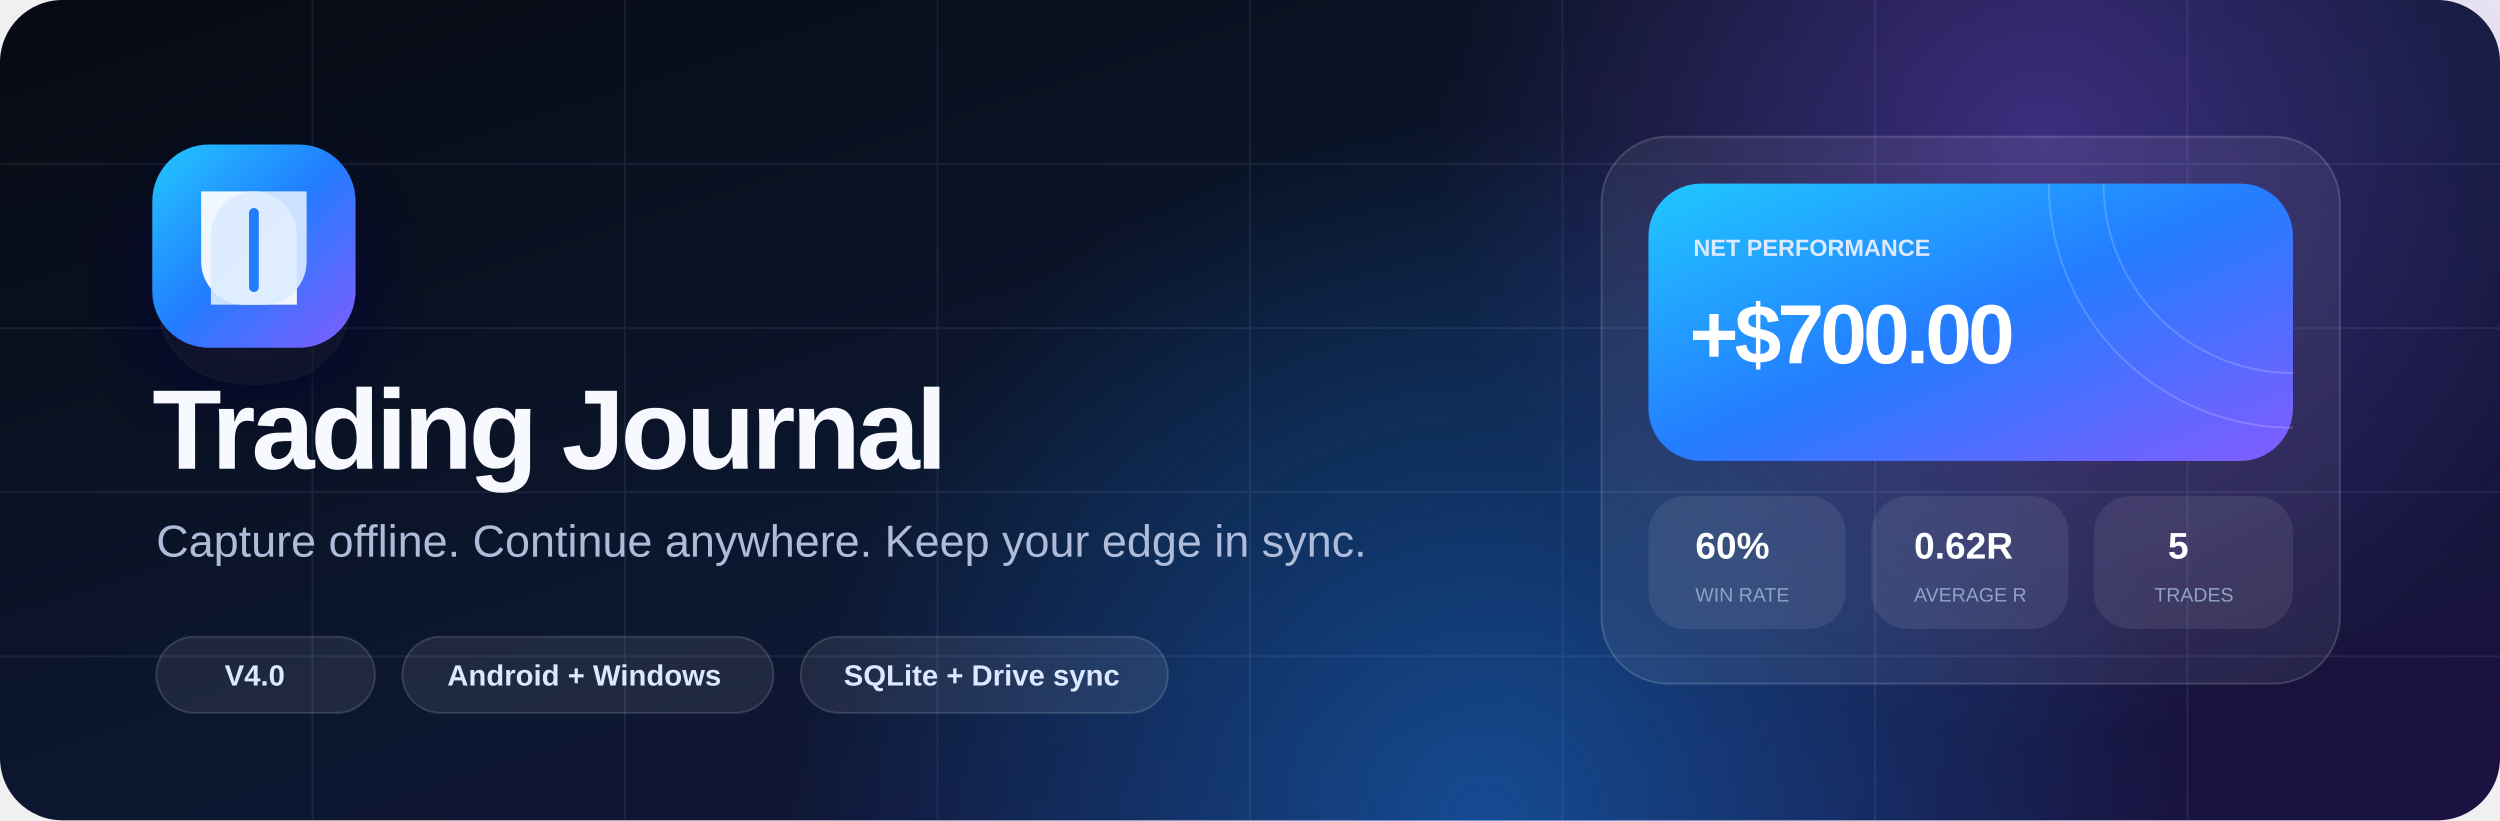
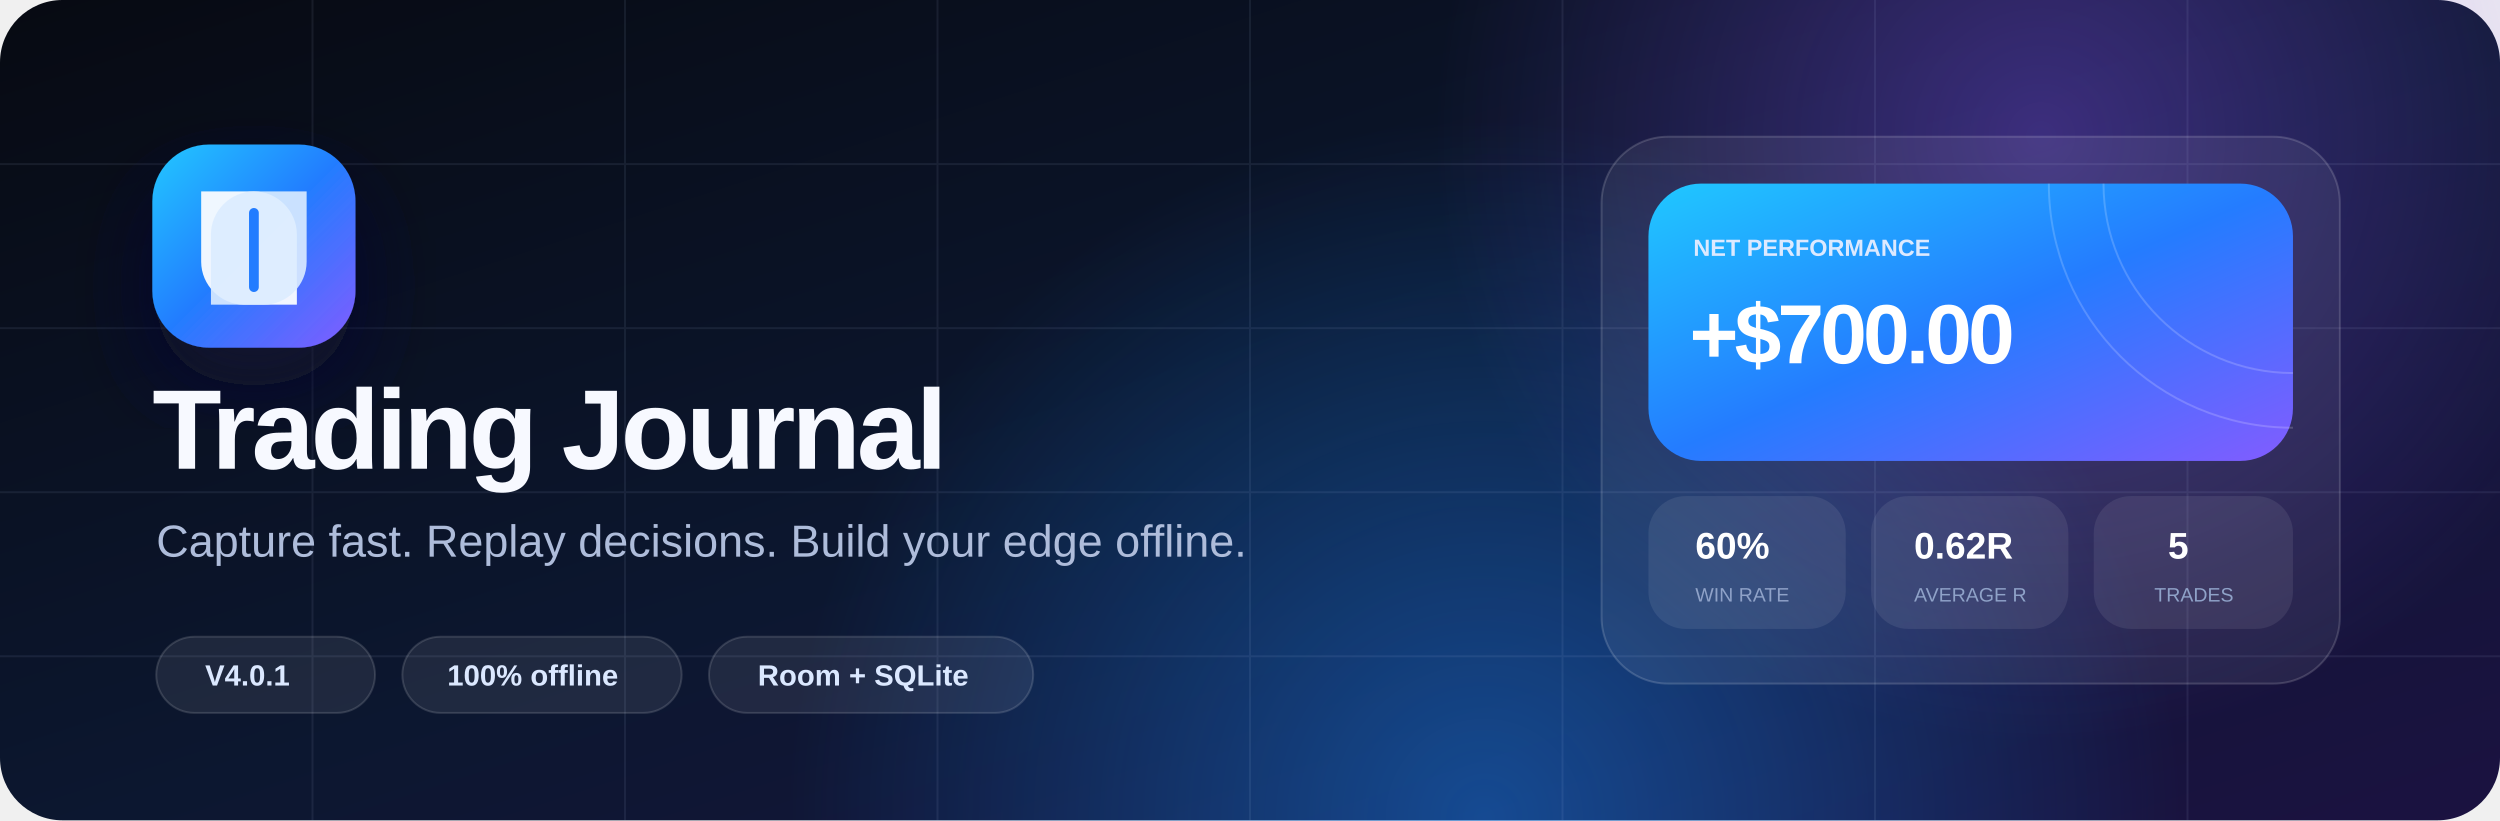
<svg xmlns="http://www.w3.org/2000/svg" width="1280" height="420" viewBox="0 0 1280 420" role="img" aria-labelledby="title desc">
  <defs>
    <linearGradient id="bg" x1="0" y1="0" x2="1" y2="1">
      <stop offset="0" stop-color="#070a12" />
      <stop offset=".52" stop-color="#0c1730" />
      <stop offset="1" stop-color="#1b1241" />
    </linearGradient>
    <linearGradient id="accent" x1="0" y1="0" x2="1" y2="1">
      <stop offset="0" stop-color="#20c8ff" />
      <stop offset=".5" stop-color="#247cff" />
      <stop offset="1" stop-color="#825cff" />
    </linearGradient>
    <radialGradient id="glowA">
      <stop stop-color="#168dff" stop-opacity=".45" />
      <stop offset="1" stop-color="#168dff" stop-opacity="0" />
    </radialGradient>
    <radialGradient id="glowB">
      <stop stop-color="#8a55ff" stop-opacity=".38" />
      <stop offset="1" stop-color="#8a55ff" stop-opacity="0" />
    </radialGradient>
    <filter id="shadow" x="-40%" y="-40%" width="180%" height="180%">
      <feDropShadow dx="0" dy="20" stdDeviation="22" flood-color="#071737" flood-opacity=".75" />
    </filter>
  </defs>
  <rect width="1280" height="420" rx="32" fill="url(#bg)" />
  <circle cx="1045" cy="70" r="310" fill="url(#glowB)" />
  <circle cx="760" cy="420" r="360" fill="url(#glowA)" />
  <g opacity=".08" stroke="#c8d7ff">
    <path d="M0 84h1280M0 168h1280M0 252h1280M0 336h1280" />
    <path d="M160 0v420M320 0v420M480 0v420M640 0v420M800 0v420M960 0v420M1120 0v420" />
  </g>
  <g transform="translate(78 74)" filter="url(#shadow)">
    <rect width="104" height="104" rx="29" fill="url(#accent)" />
    <path d="M25 24h27c12 0 22 10 22 22v36H47c-12 0-22-10-22-22V24z" fill="#f7fbff" fill-opacity=".96" />
    <path d="M79 24H52c-12 0-22 10-22 22v36h27c12 0 22-10 22-22V24z" fill="#dcecff" fill-opacity=".9" />
    <path d="M52 35v38" stroke="#247cff" stroke-width="5" stroke-linecap="round" />
  </g>
  <text x="78" y="240" fill="#f7f9ff" font-family="Segoe UI,Arial,sans-serif" font-size="58" font-weight="700" letter-spacing="-2">Trading Journal</text>
-   <text x="80" y="285" fill="#aebcda" font-family="Segoe UI,Arial,sans-serif" font-size="23">Capture offline. Continue anywhere. Keep your edge in sync.</text>
+   <text x="80" y="285" fill="#aebcda" font-family="Segoe UI,Arial,sans-serif" font-size="23">Capture fast. Replay decisions. Build your edge offline.</text>
  <g transform="translate(80 326)" font-family="Segoe UI,Arial,sans-serif" font-size="15" font-weight="600">
    <rect width="112" height="39" rx="19.5" fill="#fff" fill-opacity=".08" stroke="#fff" stroke-opacity=".14" />
-     <text x="35" y="25" fill="#dbe8ff">V4.0</text>
-     <rect x="126" width="190" height="39" rx="19.5" fill="#fff" fill-opacity=".08" stroke="#fff" stroke-opacity=".14" />
-     <text x="149" y="25" fill="#dbe8ff">Android + Windows</text>
-     <rect x="330" width="188" height="39" rx="19.5" fill="#fff" fill-opacity=".08" stroke="#fff" stroke-opacity=".14" />
-     <text x="352" y="25" fill="#dbe8ff">SQLite + Drive sync</text>
+     <text x="25" y="25" fill="#dbe8ff">V4.0.1</text>
+     <rect x="126" width="143" height="39" rx="19.5" fill="#fff" fill-opacity=".08" stroke="#fff" stroke-opacity=".14" />
+     <text x="149" y="25" fill="#dbe8ff">100% offline</text>
+     <rect x="283" width="166" height="39" rx="19.5" fill="#fff" fill-opacity=".08" stroke="#fff" stroke-opacity=".14" />
+     <text x="308" y="25" fill="#dbe8ff">Room + SQLite</text>
  </g>
  <g transform="translate(820 70)">
    <rect width="378" height="280" rx="34" fill="#fff" fill-opacity=".07" stroke="#fff" stroke-opacity=".16" />
    <rect x="24" y="24" width="330" height="142" rx="27" fill="url(#accent)" />
    <path d="M257 24a97 97 0 0 0 97 97M229 24a125 125 0 0 0 125 125" fill="none" stroke="#fff" stroke-opacity=".18" />
    <text x="47" y="61" fill="#dce9ff" font-family="Segoe UI,Arial,sans-serif" font-size="12" font-weight="700">NET PERFORMANCE</text>
    <text x="45" y="116" fill="#fff" font-family="Segoe UI,Arial,sans-serif" font-size="43" font-weight="700" letter-spacing="-2">+$700.00</text>
    <rect x="24" y="184" width="101" height="68" rx="19" fill="#fff" fill-opacity=".08" />
    <rect x="138" y="184" width="101" height="68" rx="19" fill="#fff" fill-opacity=".08" />
    <rect x="252" y="184" width="102" height="68" rx="19" fill="#fff" fill-opacity=".08" />
    <text x="48" y="216" fill="#fff" font-family="Segoe UI,Arial,sans-serif" font-size="19" font-weight="700">60%</text>
    <text x="160" y="216" fill="#fff" font-family="Segoe UI,Arial,sans-serif" font-size="19" font-weight="700">0.62R</text>
    <text x="290" y="216" fill="#fff" font-family="Segoe UI,Arial,sans-serif" font-size="19" font-weight="700">5</text>
    <text x="48" y="238" fill="#8fa2c8" font-family="Segoe UI,Arial,sans-serif" font-size="10">WIN RATE</text>
    <text x="160" y="238" fill="#8fa2c8" font-family="Segoe UI,Arial,sans-serif" font-size="10">AVERAGE R</text>
    <text x="283" y="238" fill="#8fa2c8" font-family="Segoe UI,Arial,sans-serif" font-size="10">TRADES</text>
  </g>
</svg>
